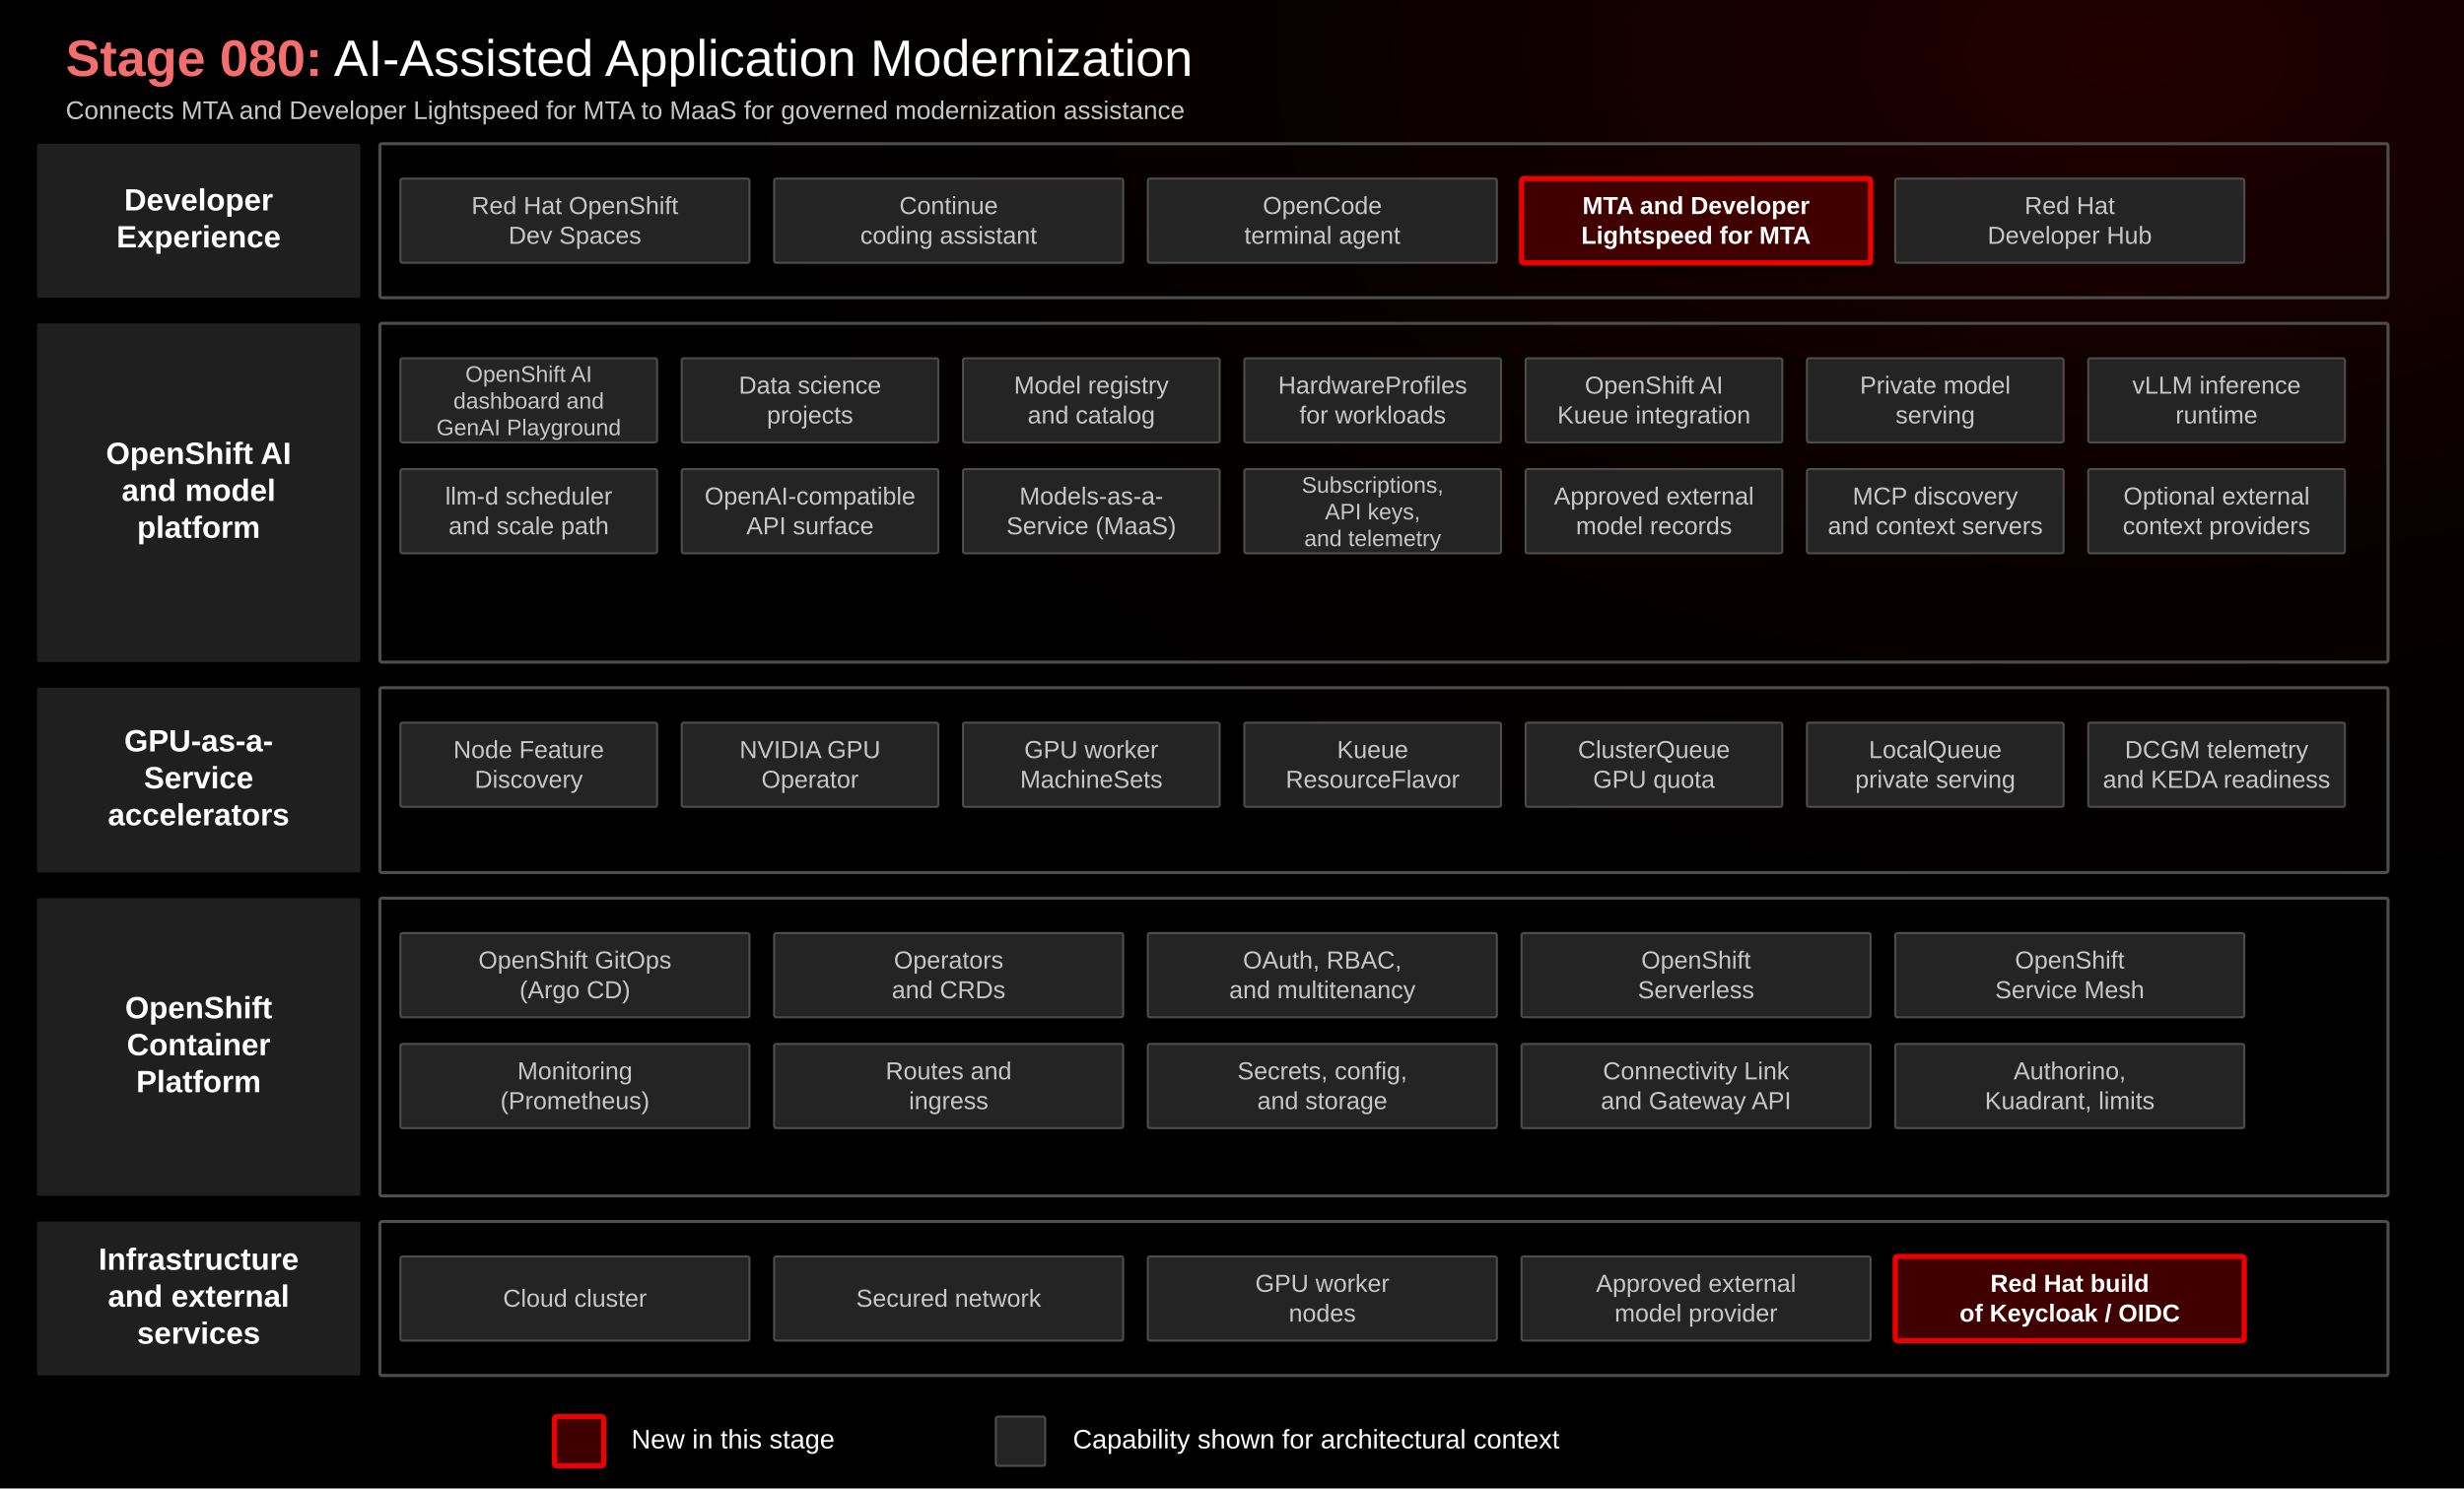
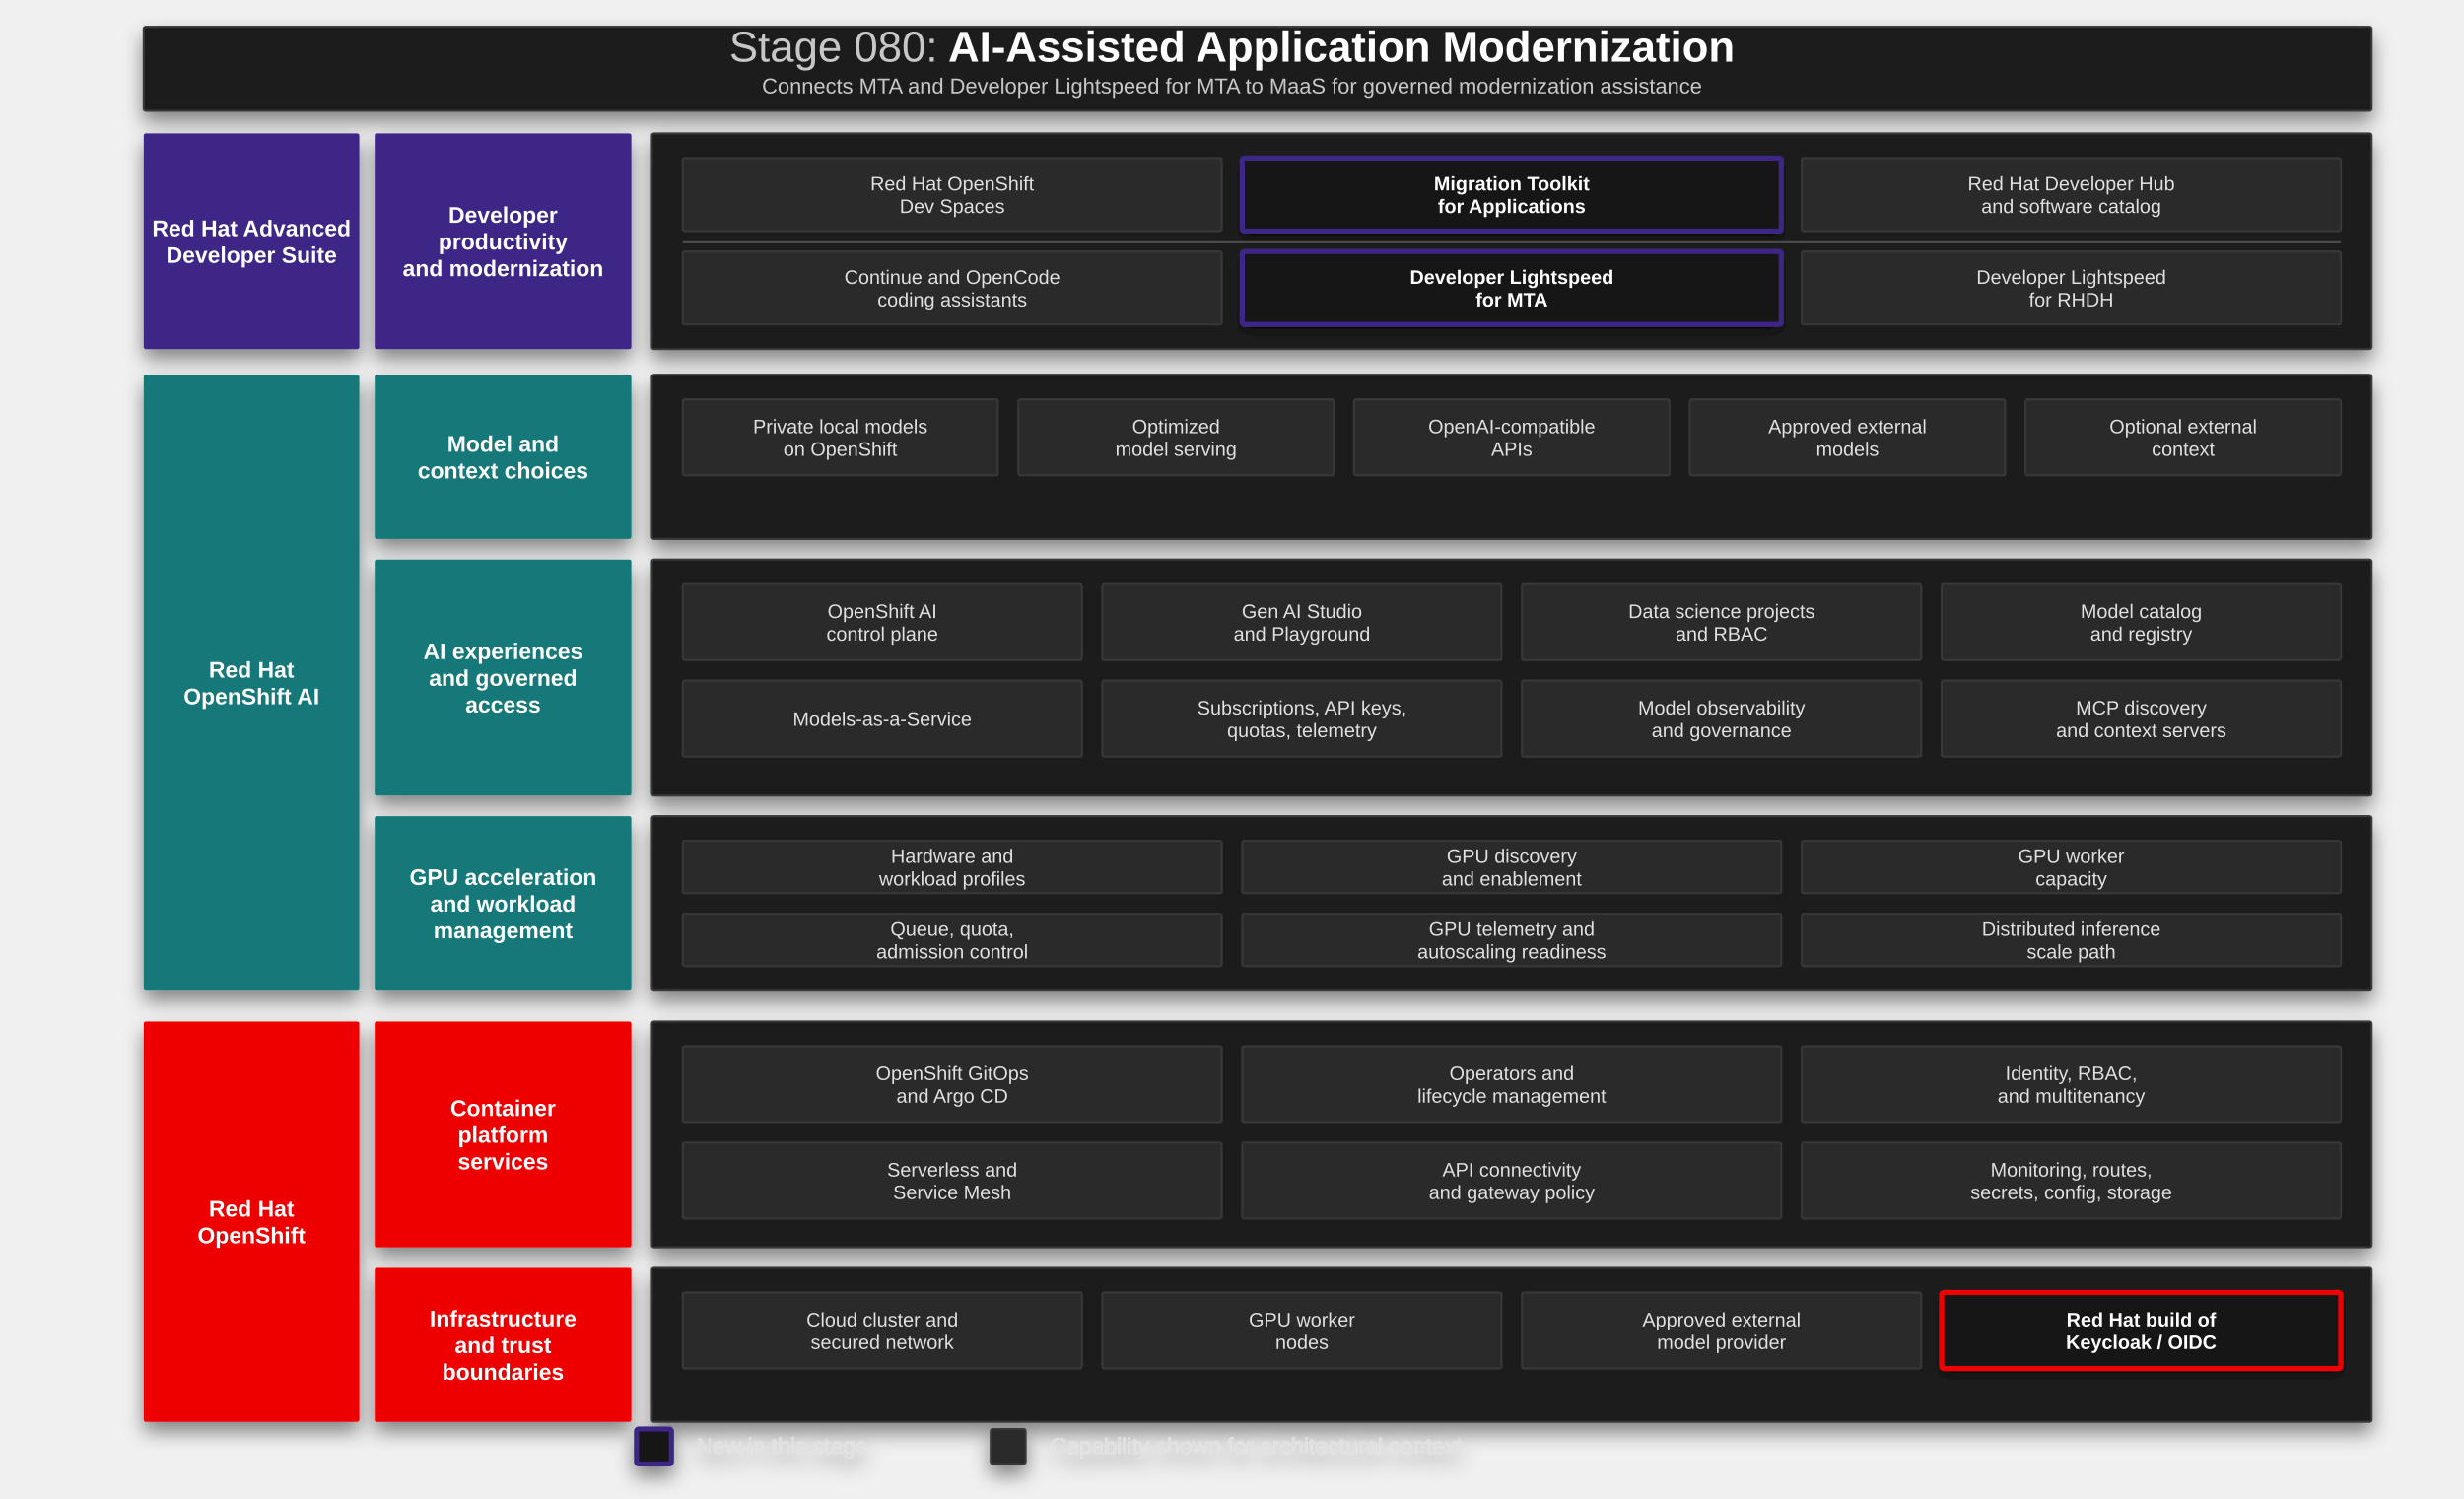
- <svg xmlns="http://www.w3.org/2000/svg" width="2400" height="1450" viewBox="0 0 2400 1450" role="img" aria-labelledby="title desc">
-   <style>.display{font-family:'Red Hat Display','Arial',sans-serif}.body{font-family:'Red Hat Text','Arial',sans-serif}.mono{font-family:'Red Hat Mono','Consolas',monospace}</style>
+ <svg xmlns="http://www.w3.org/2000/svg" width="2400" height="1460" viewBox="0 0 2400 1460" role="img" aria-labelledby="title desc">
+   <style>.display{font-family:'Red Hat Display','Arial',sans-serif}.body{font-family:'Red Hat Text','Arial',sans-serif}</style>
  <defs>
-     <radialGradient id="glow" cx="86%" cy="4%" r="70%">
-       <stop offset="0" stop-color="#ee0000" stop-opacity="0.14" />
-       <stop offset="0.46" stop-color="#ee0000" stop-opacity="0.04" />
-       <stop offset="1" stop-color="#000000" stop-opacity="0" />
-     </radialGradient>
    <filter id="lift" x="-20%" y="-20%" width="140%" height="140%">
-       <feDropShadow dx="0" dy="5" stdDeviation="5" flood-color="#000" flood-opacity="0.5" />
+       <feDropShadow dx="0" dy="6" stdDeviation="5" flood-color="#000" flood-opacity="0.55" />
+     </filter>
+     <filter id="panelShadow" x="-8%" y="-8%" width="116%" height="116%">
+       <feDropShadow dx="0" dy="10" stdDeviation="9" flood-color="#000" flood-opacity="0.45" />
    </filter>
  </defs>
-   <rect width="2400" height="1450" fill="#000000" />
-   <rect width="2400" height="1450" fill="url(#glow)" />
-   <text x="64" y="74" class="display" font-size="50" fill="#ffffff" font-weight="400">
-     <tspan fill="#f56e6e" font-weight="700">Stage 080:</tspan> AI-Assisted Application Modernization</text>
-   <text x="64" y="116" class="body" font-size="25" fill="#c7c7c7">Connects MTA and Developer Lightspeed for MTA to MaaS for governed modernization assistance</text>
-   <rect x="36" y="140" width="315" height="150" rx="2" fill="#1f1f1f" />
-   <text x="193.5" y="205" class="body" font-size="30" fill="#ffffff" font-weight="700" text-anchor="middle">Developer</text>
-   <text x="193.5" y="241" class="body" font-size="30" fill="#ffffff" font-weight="700" text-anchor="middle">Experience</text>
-   <rect x="370" y="140" width="1956" height="150" rx="2" fill="none" stroke="#4d4d4d" stroke-width="3" />
-   <g>
-     <rect x="390" y="174" width="340" height="82" rx="2" fill="#242424" stroke="#4d4d4d" stroke-width="2" />
-     <text x="560" y="208.5" class="body" font-size="24" fill="#c7c7c7" font-weight="400" text-anchor="middle">Red Hat OpenShift</text>
-     <text x="560" y="237.5" class="body" font-size="24" fill="#c7c7c7" font-weight="400" text-anchor="middle">Dev Spaces</text>
-   </g>
-   <g>
-     <rect x="754" y="174" width="340" height="82" rx="2" fill="#242424" stroke="#4d4d4d" stroke-width="2" />
-     <text x="924" y="208.5" class="body" font-size="24" fill="#c7c7c7" font-weight="400" text-anchor="middle">Continue</text>
-     <text x="924" y="237.5" class="body" font-size="24" fill="#c7c7c7" font-weight="400" text-anchor="middle">coding assistant</text>
-   </g>
-   <g>
-     <rect x="1118" y="174" width="340" height="82" rx="2" fill="#242424" stroke="#4d4d4d" stroke-width="2" />
-     <text x="1288" y="208.5" class="body" font-size="24" fill="#c7c7c7" font-weight="400" text-anchor="middle">OpenCode</text>
-     <text x="1288" y="237.5" class="body" font-size="24" fill="#c7c7c7" font-weight="400" text-anchor="middle">terminal agent</text>
-   </g>
-   <g filter="url(#lift)">
-     <rect x="1482" y="174" width="340" height="82" rx="2" fill="#3f0000" stroke="#ee0000" stroke-width="5" />
-     <text x="1652" y="208.5" class="body" font-size="24" fill="#ffffff" font-weight="700" text-anchor="middle">MTA and Developer</text>
-     <text x="1652" y="237.5" class="body" font-size="24" fill="#ffffff" font-weight="700" text-anchor="middle">Lightspeed for MTA</text>
-   </g>
-   <g>
-     <rect x="1846" y="174" width="340" height="82" rx="2" fill="#242424" stroke="#4d4d4d" stroke-width="2" />
-     <text x="2016" y="208.5" class="body" font-size="24" fill="#c7c7c7" font-weight="400" text-anchor="middle">Red Hat</text>
-     <text x="2016" y="237.5" class="body" font-size="24" fill="#c7c7c7" font-weight="400" text-anchor="middle">Developer Hub</text>
-   </g>
-   <rect x="36" y="315" width="315" height="330" rx="2" fill="#1f1f1f" />
-   <text x="193.5" y="452" class="body" font-size="30" fill="#ffffff" font-weight="700" text-anchor="middle">OpenShift AI</text>
-   <text x="193.5" y="488" class="body" font-size="30" fill="#ffffff" font-weight="700" text-anchor="middle">and model</text>
-   <text x="193.5" y="524" class="body" font-size="30" fill="#ffffff" font-weight="700" text-anchor="middle">platform</text>
-   <rect x="370" y="315" width="1956" height="330" rx="2" fill="none" stroke="#4d4d4d" stroke-width="3" />
-   <g>
-     <rect x="390" y="349" width="250" height="82" rx="2" fill="#242424" stroke="#4d4d4d" stroke-width="2" />
-     <text x="515" y="372" class="body" font-size="22" fill="#c7c7c7" font-weight="400" text-anchor="middle">OpenShift AI</text>
-     <text x="515" y="398" class="body" font-size="22" fill="#c7c7c7" font-weight="400" text-anchor="middle">dashboard and</text>
-     <text x="515" y="424" class="body" font-size="22" fill="#c7c7c7" font-weight="400" text-anchor="middle">GenAI Playground</text>
-   </g>
-   <g>
-     <rect x="664" y="349" width="250" height="82" rx="2" fill="#242424" stroke="#4d4d4d" stroke-width="2" />
-     <text x="789" y="383.5" class="body" font-size="24" fill="#c7c7c7" font-weight="400" text-anchor="middle">Data science</text>
-     <text x="789" y="412.5" class="body" font-size="24" fill="#c7c7c7" font-weight="400" text-anchor="middle">projects</text>
-   </g>
-   <g>
-     <rect x="938" y="349" width="250" height="82" rx="2" fill="#242424" stroke="#4d4d4d" stroke-width="2" />
-     <text x="1063" y="383.5" class="body" font-size="24" fill="#c7c7c7" font-weight="400" text-anchor="middle">Model registry</text>
-     <text x="1063" y="412.5" class="body" font-size="24" fill="#c7c7c7" font-weight="400" text-anchor="middle">and catalog</text>
-   </g>
-   <g>
-     <rect x="1212" y="349" width="250" height="82" rx="2" fill="#242424" stroke="#4d4d4d" stroke-width="2" />
-     <text x="1337" y="383.5" class="body" font-size="24" fill="#c7c7c7" font-weight="400" text-anchor="middle">HardwareProfiles</text>
-     <text x="1337" y="412.5" class="body" font-size="24" fill="#c7c7c7" font-weight="400" text-anchor="middle">for workloads</text>
-   </g>
-   <g>
-     <rect x="1486" y="349" width="250" height="82" rx="2" fill="#242424" stroke="#4d4d4d" stroke-width="2" />
-     <text x="1611" y="383.5" class="body" font-size="24" fill="#c7c7c7" font-weight="400" text-anchor="middle">OpenShift AI</text>
-     <text x="1611" y="412.5" class="body" font-size="24" fill="#c7c7c7" font-weight="400" text-anchor="middle">Kueue integration</text>
-   </g>
-   <g>
-     <rect x="1760" y="349" width="250" height="82" rx="2" fill="#242424" stroke="#4d4d4d" stroke-width="2" />
-     <text x="1885" y="383.5" class="body" font-size="24" fill="#c7c7c7" font-weight="400" text-anchor="middle">Private model</text>
-     <text x="1885" y="412.5" class="body" font-size="24" fill="#c7c7c7" font-weight="400" text-anchor="middle">serving</text>
-   </g>
-   <g>
-     <rect x="2034" y="349" width="250" height="82" rx="2" fill="#242424" stroke="#4d4d4d" stroke-width="2" />
-     <text x="2159" y="383.5" class="body" font-size="24" fill="#c7c7c7" font-weight="400" text-anchor="middle">vLLM inference</text>
-     <text x="2159" y="412.5" class="body" font-size="24" fill="#c7c7c7" font-weight="400" text-anchor="middle">runtime</text>
-   </g>
-   <g>
-     <rect x="390" y="457" width="250" height="82" rx="2" fill="#242424" stroke="#4d4d4d" stroke-width="2" />
-     <text x="515" y="491.5" class="body" font-size="24" fill="#c7c7c7" font-weight="400" text-anchor="middle">llm-d scheduler</text>
-     <text x="515" y="520.5" class="body" font-size="24" fill="#c7c7c7" font-weight="400" text-anchor="middle">and scale path</text>
-   </g>
-   <g>
-     <rect x="664" y="457" width="250" height="82" rx="2" fill="#242424" stroke="#4d4d4d" stroke-width="2" />
-     <text x="789" y="491.5" class="body" font-size="24" fill="#c7c7c7" font-weight="400" text-anchor="middle">OpenAI-compatible</text>
-     <text x="789" y="520.5" class="body" font-size="24" fill="#c7c7c7" font-weight="400" text-anchor="middle">API surface</text>
-   </g>
-   <g>
-     <rect x="938" y="457" width="250" height="82" rx="2" fill="#242424" stroke="#4d4d4d" stroke-width="2" />
-     <text x="1063" y="491.5" class="body" font-size="24" fill="#c7c7c7" font-weight="400" text-anchor="middle">Models-as-a-</text>
-     <text x="1063" y="520.5" class="body" font-size="24" fill="#c7c7c7" font-weight="400" text-anchor="middle">Service (MaaS)</text>
-   </g>
-   <g>
-     <rect x="1212" y="457" width="250" height="82" rx="2" fill="#242424" stroke="#4d4d4d" stroke-width="2" />
-     <text x="1337" y="480" class="body" font-size="22" fill="#c7c7c7" font-weight="400" text-anchor="middle">Subscriptions,</text>
-     <text x="1337" y="506" class="body" font-size="22" fill="#c7c7c7" font-weight="400" text-anchor="middle">API keys,</text>
-     <text x="1337" y="532" class="body" font-size="22" fill="#c7c7c7" font-weight="400" text-anchor="middle">and telemetry</text>
-   </g>
-   <g>
-     <rect x="1486" y="457" width="250" height="82" rx="2" fill="#242424" stroke="#4d4d4d" stroke-width="2" />
-     <text x="1611" y="491.5" class="body" font-size="24" fill="#c7c7c7" font-weight="400" text-anchor="middle">Approved external</text>
-     <text x="1611" y="520.5" class="body" font-size="24" fill="#c7c7c7" font-weight="400" text-anchor="middle">model records</text>
-   </g>
-   <g>
-     <rect x="1760" y="457" width="250" height="82" rx="2" fill="#242424" stroke="#4d4d4d" stroke-width="2" />
-     <text x="1885" y="491.5" class="body" font-size="24" fill="#c7c7c7" font-weight="400" text-anchor="middle">MCP discovery</text>
-     <text x="1885" y="520.5" class="body" font-size="24" fill="#c7c7c7" font-weight="400" text-anchor="middle">and context servers</text>
-   </g>
-   <g>
-     <rect x="2034" y="457" width="250" height="82" rx="2" fill="#242424" stroke="#4d4d4d" stroke-width="2" />
-     <text x="2159" y="491.5" class="body" font-size="24" fill="#c7c7c7" font-weight="400" text-anchor="middle">Optional external</text>
-     <text x="2159" y="520.5" class="body" font-size="24" fill="#c7c7c7" font-weight="400" text-anchor="middle">context providers</text>
-   </g>
-   <rect x="36" y="670" width="315" height="180" rx="2" fill="#1f1f1f" />
-   <text x="193.5" y="732" class="body" font-size="30" fill="#ffffff" font-weight="700" text-anchor="middle">GPU-as-a-</text>
-   <text x="193.5" y="768" class="body" font-size="30" fill="#ffffff" font-weight="700" text-anchor="middle">Service</text>
-   <text x="193.5" y="804" class="body" font-size="30" fill="#ffffff" font-weight="700" text-anchor="middle">accelerators</text>
-   <rect x="370" y="670" width="1956" height="180" rx="2" fill="none" stroke="#4d4d4d" stroke-width="3" />
-   <g>
-     <rect x="390" y="704" width="250" height="82" rx="2" fill="#242424" stroke="#4d4d4d" stroke-width="2" />
-     <text x="515" y="738.5" class="body" font-size="24" fill="#c7c7c7" font-weight="400" text-anchor="middle">Node Feature</text>
-     <text x="515" y="767.5" class="body" font-size="24" fill="#c7c7c7" font-weight="400" text-anchor="middle">Discovery</text>
-   </g>
-   <g>
-     <rect x="664" y="704" width="250" height="82" rx="2" fill="#242424" stroke="#4d4d4d" stroke-width="2" />
-     <text x="789" y="738.5" class="body" font-size="24" fill="#c7c7c7" font-weight="400" text-anchor="middle">NVIDIA GPU</text>
-     <text x="789" y="767.5" class="body" font-size="24" fill="#c7c7c7" font-weight="400" text-anchor="middle">Operator</text>
-   </g>
-   <g>
-     <rect x="938" y="704" width="250" height="82" rx="2" fill="#242424" stroke="#4d4d4d" stroke-width="2" />
-     <text x="1063" y="738.5" class="body" font-size="24" fill="#c7c7c7" font-weight="400" text-anchor="middle">GPU worker</text>
-     <text x="1063" y="767.5" class="body" font-size="24" fill="#c7c7c7" font-weight="400" text-anchor="middle">MachineSets</text>
-   </g>
-   <g>
-     <rect x="1212" y="704" width="250" height="82" rx="2" fill="#242424" stroke="#4d4d4d" stroke-width="2" />
-     <text x="1337" y="738.5" class="body" font-size="24" fill="#c7c7c7" font-weight="400" text-anchor="middle">Kueue</text>
-     <text x="1337" y="767.5" class="body" font-size="24" fill="#c7c7c7" font-weight="400" text-anchor="middle">ResourceFlavor</text>
-   </g>
-   <g>
-     <rect x="1486" y="704" width="250" height="82" rx="2" fill="#242424" stroke="#4d4d4d" stroke-width="2" />
-     <text x="1611" y="738.5" class="body" font-size="24" fill="#c7c7c7" font-weight="400" text-anchor="middle">ClusterQueue</text>
-     <text x="1611" y="767.5" class="body" font-size="24" fill="#c7c7c7" font-weight="400" text-anchor="middle">GPU quota</text>
-   </g>
-   <g>
-     <rect x="1760" y="704" width="250" height="82" rx="2" fill="#242424" stroke="#4d4d4d" stroke-width="2" />
-     <text x="1885" y="738.5" class="body" font-size="24" fill="#c7c7c7" font-weight="400" text-anchor="middle">LocalQueue</text>
-     <text x="1885" y="767.5" class="body" font-size="24" fill="#c7c7c7" font-weight="400" text-anchor="middle">private serving</text>
-   </g>
-   <g>
-     <rect x="2034" y="704" width="250" height="82" rx="2" fill="#242424" stroke="#4d4d4d" stroke-width="2" />
-     <text x="2159" y="738.5" class="body" font-size="24" fill="#c7c7c7" font-weight="400" text-anchor="middle">DCGM telemetry</text>
-     <text x="2159" y="767.5" class="body" font-size="24" fill="#c7c7c7" font-weight="400" text-anchor="middle">and KEDA readiness</text>
-   </g>
-   <rect x="36" y="875" width="315" height="290" rx="2" fill="#1f1f1f" />
-   <text x="193.5" y="992" class="body" font-size="30" fill="#ffffff" font-weight="700" text-anchor="middle">OpenShift</text>
-   <text x="193.5" y="1028" class="body" font-size="30" fill="#ffffff" font-weight="700" text-anchor="middle">Container</text>
-   <text x="193.5" y="1064" class="body" font-size="30" fill="#ffffff" font-weight="700" text-anchor="middle">Platform</text>
-   <rect x="370" y="875" width="1956" height="290" rx="2" fill="none" stroke="#4d4d4d" stroke-width="3" />
-   <g>
-     <rect x="390" y="909" width="340" height="82" rx="2" fill="#242424" stroke="#4d4d4d" stroke-width="2" />
-     <text x="560" y="943.5" class="body" font-size="24" fill="#c7c7c7" font-weight="400" text-anchor="middle">OpenShift GitOps</text>
-     <text x="560" y="972.5" class="body" font-size="24" fill="#c7c7c7" font-weight="400" text-anchor="middle">(Argo CD)</text>
-   </g>
-   <g>
-     <rect x="754" y="909" width="340" height="82" rx="2" fill="#242424" stroke="#4d4d4d" stroke-width="2" />
-     <text x="924" y="943.5" class="body" font-size="24" fill="#c7c7c7" font-weight="400" text-anchor="middle">Operators</text>
-     <text x="924" y="972.5" class="body" font-size="24" fill="#c7c7c7" font-weight="400" text-anchor="middle">and CRDs</text>
-   </g>
-   <g>
-     <rect x="1118" y="909" width="340" height="82" rx="2" fill="#242424" stroke="#4d4d4d" stroke-width="2" />
-     <text x="1288" y="943.5" class="body" font-size="24" fill="#c7c7c7" font-weight="400" text-anchor="middle">OAuth, RBAC,</text>
-     <text x="1288" y="972.5" class="body" font-size="24" fill="#c7c7c7" font-weight="400" text-anchor="middle">and multitenancy</text>
-   </g>
-   <g>
-     <rect x="1482" y="909" width="340" height="82" rx="2" fill="#242424" stroke="#4d4d4d" stroke-width="2" />
-     <text x="1652" y="943.5" class="body" font-size="24" fill="#c7c7c7" font-weight="400" text-anchor="middle">OpenShift</text>
-     <text x="1652" y="972.5" class="body" font-size="24" fill="#c7c7c7" font-weight="400" text-anchor="middle">Serverless</text>
-   </g>
-   <g>
-     <rect x="1846" y="909" width="340" height="82" rx="2" fill="#242424" stroke="#4d4d4d" stroke-width="2" />
-     <text x="2016" y="943.5" class="body" font-size="24" fill="#c7c7c7" font-weight="400" text-anchor="middle">OpenShift</text>
-     <text x="2016" y="972.5" class="body" font-size="24" fill="#c7c7c7" font-weight="400" text-anchor="middle">Service Mesh</text>
-   </g>
-   <g>
-     <rect x="390" y="1017" width="340" height="82" rx="2" fill="#242424" stroke="#4d4d4d" stroke-width="2" />
-     <text x="560" y="1051.5" class="body" font-size="24" fill="#c7c7c7" font-weight="400" text-anchor="middle">Monitoring</text>
-     <text x="560" y="1080.5" class="body" font-size="24" fill="#c7c7c7" font-weight="400" text-anchor="middle">(Prometheus)</text>
-   </g>
-   <g>
-     <rect x="754" y="1017" width="340" height="82" rx="2" fill="#242424" stroke="#4d4d4d" stroke-width="2" />
-     <text x="924" y="1051.5" class="body" font-size="24" fill="#c7c7c7" font-weight="400" text-anchor="middle">Routes and</text>
-     <text x="924" y="1080.5" class="body" font-size="24" fill="#c7c7c7" font-weight="400" text-anchor="middle">ingress</text>
-   </g>
-   <g>
-     <rect x="1118" y="1017" width="340" height="82" rx="2" fill="#242424" stroke="#4d4d4d" stroke-width="2" />
-     <text x="1288" y="1051.5" class="body" font-size="24" fill="#c7c7c7" font-weight="400" text-anchor="middle">Secrets, config,</text>
-     <text x="1288" y="1080.5" class="body" font-size="24" fill="#c7c7c7" font-weight="400" text-anchor="middle">and storage</text>
-   </g>
-   <g>
-     <rect x="1482" y="1017" width="340" height="82" rx="2" fill="#242424" stroke="#4d4d4d" stroke-width="2" />
-     <text x="1652" y="1051.5" class="body" font-size="24" fill="#c7c7c7" font-weight="400" text-anchor="middle">Connectivity Link</text>
-     <text x="1652" y="1080.5" class="body" font-size="24" fill="#c7c7c7" font-weight="400" text-anchor="middle">and Gateway API</text>
-   </g>
-   <g>
-     <rect x="1846" y="1017" width="340" height="82" rx="2" fill="#242424" stroke="#4d4d4d" stroke-width="2" />
-     <text x="2016" y="1051.5" class="body" font-size="24" fill="#c7c7c7" font-weight="400" text-anchor="middle">Authorino,</text>
-     <text x="2016" y="1080.5" class="body" font-size="24" fill="#c7c7c7" font-weight="400" text-anchor="middle">Kuadrant, limits</text>
-   </g>
-   <rect x="36" y="1190" width="315" height="150" rx="2" fill="#1f1f1f" />
-   <text x="193.5" y="1237" class="body" font-size="30" fill="#ffffff" font-weight="700" text-anchor="middle">Infrastructure</text>
-   <text x="193.5" y="1273" class="body" font-size="30" fill="#ffffff" font-weight="700" text-anchor="middle">and external</text>
-   <text x="193.5" y="1309" class="body" font-size="30" fill="#ffffff" font-weight="700" text-anchor="middle">services</text>
-   <rect x="370" y="1190" width="1956" height="150" rx="2" fill="none" stroke="#4d4d4d" stroke-width="3" />
-   <g>
-     <rect x="390" y="1224" width="340" height="82" rx="2" fill="#242424" stroke="#4d4d4d" stroke-width="2" />
-     <text x="560" y="1273" class="body" font-size="24" fill="#c7c7c7" font-weight="400" text-anchor="middle">Cloud cluster</text>
-   </g>
-   <g>
-     <rect x="754" y="1224" width="340" height="82" rx="2" fill="#242424" stroke="#4d4d4d" stroke-width="2" />
-     <text x="924" y="1273" class="body" font-size="24" fill="#c7c7c7" font-weight="400" text-anchor="middle">Secured network</text>
-   </g>
-   <g>
-     <rect x="1118" y="1224" width="340" height="82" rx="2" fill="#242424" stroke="#4d4d4d" stroke-width="2" />
-     <text x="1288" y="1258.5" class="body" font-size="24" fill="#c7c7c7" font-weight="400" text-anchor="middle">GPU worker</text>
-     <text x="1288" y="1287.5" class="body" font-size="24" fill="#c7c7c7" font-weight="400" text-anchor="middle">nodes</text>
-   </g>
-   <g>
-     <rect x="1482" y="1224" width="340" height="82" rx="2" fill="#242424" stroke="#4d4d4d" stroke-width="2" />
-     <text x="1652" y="1258.5" class="body" font-size="24" fill="#c7c7c7" font-weight="400" text-anchor="middle">Approved external</text>
-     <text x="1652" y="1287.5" class="body" font-size="24" fill="#c7c7c7" font-weight="400" text-anchor="middle">model provider</text>
-   </g>
-   <g filter="url(#lift)">
-     <rect x="1846" y="1224" width="340" height="82" rx="2" fill="#3f0000" stroke="#ee0000" stroke-width="5" />
-     <text x="2016" y="1258.5" class="body" font-size="24" fill="#ffffff" font-weight="700" text-anchor="middle">Red Hat build</text>
-     <text x="2016" y="1287.5" class="body" font-size="24" fill="#ffffff" font-weight="700" text-anchor="middle">of Keycloak / OIDC</text>
-   </g>
-   <g>
-     <rect x="540" y="1380" width="48" height="48" rx="2" fill="#3f0000" stroke="#ee0000" stroke-width="5" />
-     <text x="615" y="1411" class="body" font-size="26" fill="#ffffff">New in this stage</text>
-     <rect x="970" y="1380" width="48" height="48" rx="2" fill="#242424" stroke="#4d4d4d" stroke-width="2" />
-     <text x="1045" y="1411" class="body" font-size="26" fill="#ffffff">Capability shown for architectural context</text>
+   <g filter="url(#panelShadow)">
+     <rect x="140" y="26" width="2170" height="82" rx="2" fill="#1f1f1f" stroke="#383838" stroke-width="2" />
+     <text x="1200" y="60" class="display" font-size="42" fill="#ffffff" font-weight="700" text-anchor="middle">
+       <tspan fill="#c7c7c7" font-weight="500">Stage 080:</tspan> AI-Assisted Application Modernization</text>
+     <text x="1200" y="91" class="body" font-size="21" fill="#c7c7c7" text-anchor="middle">Connects MTA and Developer Lightspeed for MTA to MaaS for governed modernization assistance</text>
+     <rect x="140" y="130" width="210" height="210" rx="2" fill="#3d2785" stroke="#3d2785" stroke-width="0" />
+     <text x="245" y="230" class="body" font-size="22" fill="#ffffff" font-weight="700" text-anchor="middle">Red Hat Advanced</text>
+     <text x="245" y="256" class="body" font-size="22" fill="#ffffff" font-weight="700" text-anchor="middle">Developer Suite</text>
+     <rect x="140" y="365" width="210" height="600" rx="2" fill="#147878" stroke="#147878" stroke-width="0" />
+     <text x="245" y="660" class="body" font-size="22" fill="#ffffff" font-weight="700" text-anchor="middle">Red Hat</text>
+     <text x="245" y="686" class="body" font-size="22" fill="#ffffff" font-weight="700" text-anchor="middle">OpenShift AI</text>
+     <rect x="140" y="995" width="210" height="390" rx="2" fill="#ee0000" stroke="#ee0000" stroke-width="0" />
+     <text x="245" y="1185" class="body" font-size="22" fill="#ffffff" font-weight="700" text-anchor="middle">Red Hat</text>
+     <text x="245" y="1211" class="body" font-size="22" fill="#ffffff" font-weight="700" text-anchor="middle">OpenShift</text>
+     <rect x="365" y="130" width="250" height="210" rx="2" fill="#3d2785" stroke="#3d2785" stroke-width="0" />
+     <text x="490" y="217" class="body" font-size="22" fill="#ffffff" font-weight="700" text-anchor="middle">Developer</text>
+     <text x="490" y="243" class="body" font-size="22" fill="#ffffff" font-weight="700" text-anchor="middle">productivity</text>
+     <text x="490" y="269" class="body" font-size="22" fill="#ffffff" font-weight="700" text-anchor="middle">and modernization</text>
+     <rect x="635" y="130" width="1675" height="210" rx="2" fill="#1f1f1f" stroke="#383838" stroke-width="2" />
+     <g>
+       <rect x="665" y="154" width="525" height="71" rx="2" fill="#292929" stroke="#383838" stroke-width="2" />
+       <text x="927.5" y="185.5" class="body" font-size="19" fill="#e0e0e0" font-weight="450" text-anchor="middle">Red Hat OpenShift</text>
+       <text x="927.5" y="207.5" class="body" font-size="19" fill="#e0e0e0" font-weight="450" text-anchor="middle">Dev Spaces</text>
+     </g>
+     <g filter="url(#lift)">
+       <rect x="1210" y="154" width="525" height="71" rx="2" fill="#151515" stroke="#3d2785" stroke-width="5" />
+       <text x="1472.5" y="185.5" class="body" font-size="19" fill="#ffffff" font-weight="700" text-anchor="middle">Migration Toolkit</text>
+       <text x="1472.5" y="207.5" class="body" font-size="19" fill="#ffffff" font-weight="700" text-anchor="middle">for Applications</text>
+     </g>
+     <g>
+       <rect x="1755" y="154" width="525" height="71" rx="2" fill="#292929" stroke="#383838" stroke-width="2" />
+       <text x="2017.5" y="185.5" class="body" font-size="19" fill="#e0e0e0" font-weight="450" text-anchor="middle">Red Hat Developer Hub</text>
+       <text x="2017.5" y="207.5" class="body" font-size="19" fill="#e0e0e0" font-weight="450" text-anchor="middle">and software catalog</text>
+     </g>
+     <g>
+       <rect x="665" y="245" width="525" height="71" rx="2" fill="#292929" stroke="#383838" stroke-width="2" />
+       <text x="927.5" y="276.5" class="body" font-size="19" fill="#e0e0e0" font-weight="450" text-anchor="middle">Continue and OpenCode</text>
+       <text x="927.5" y="298.5" class="body" font-size="19" fill="#e0e0e0" font-weight="450" text-anchor="middle">coding assistants</text>
+     </g>
+     <g filter="url(#lift)">
+       <rect x="1210" y="245" width="525" height="71" rx="2" fill="#151515" stroke="#3d2785" stroke-width="5" />
+       <text x="1472.5" y="276.5" class="body" font-size="19" fill="#ffffff" font-weight="700" text-anchor="middle">Developer Lightspeed</text>
+       <text x="1472.5" y="298.5" class="body" font-size="19" fill="#ffffff" font-weight="700" text-anchor="middle">for MTA</text>
+     </g>
+     <g>
+       <rect x="1755" y="245" width="525" height="71" rx="2" fill="#292929" stroke="#383838" stroke-width="2" />
+       <text x="2017.5" y="276.5" class="body" font-size="19" fill="#e0e0e0" font-weight="450" text-anchor="middle">Developer Lightspeed</text>
+       <text x="2017.5" y="298.5" class="body" font-size="19" fill="#e0e0e0" font-weight="450" text-anchor="middle">for RHDH</text>
+     </g>
+     <line x1="665" y1="236" x2="2280" y2="236" stroke="#4d4d4d" stroke-width="2" />
+     <rect x="365" y="365" width="250" height="160" rx="2" fill="#147878" stroke="#147878" stroke-width="0" />
+     <text x="490" y="440" class="body" font-size="22" fill="#ffffff" font-weight="700" text-anchor="middle">Model and</text>
+     <text x="490" y="466" class="body" font-size="22" fill="#ffffff" font-weight="700" text-anchor="middle">context choices</text>
+     <rect x="635" y="365" width="1675" height="160" rx="2" fill="#1f1f1f" stroke="#383838" stroke-width="2" />
+     <g>
+       <rect x="665" y="389" width="307" height="74" rx="2" fill="#292929" stroke="#383838" stroke-width="2" />
+       <text x="818.5" y="422" class="body" font-size="19" fill="#e0e0e0" font-weight="450" text-anchor="middle">Private local models</text>
+       <text x="818.5" y="444" class="body" font-size="19" fill="#e0e0e0" font-weight="450" text-anchor="middle">on OpenShift</text>
+     </g>
+     <g>
+       <rect x="992" y="389" width="307" height="74" rx="2" fill="#292929" stroke="#383838" stroke-width="2" />
+       <text x="1145.5" y="422" class="body" font-size="19" fill="#e0e0e0" font-weight="450" text-anchor="middle">Optimized</text>
+       <text x="1145.5" y="444" class="body" font-size="19" fill="#e0e0e0" font-weight="450" text-anchor="middle">model serving</text>
+     </g>
+     <g>
+       <rect x="1319" y="389" width="307" height="74" rx="2" fill="#292929" stroke="#383838" stroke-width="2" />
+       <text x="1472.5" y="422" class="body" font-size="19" fill="#e0e0e0" font-weight="450" text-anchor="middle">OpenAI-compatible</text>
+       <text x="1472.5" y="444" class="body" font-size="19" fill="#e0e0e0" font-weight="450" text-anchor="middle">APIs</text>
+     </g>
+     <g>
+       <rect x="1646" y="389" width="307" height="74" rx="2" fill="#292929" stroke="#383838" stroke-width="2" />
+       <text x="1799.5" y="422" class="body" font-size="19" fill="#e0e0e0" font-weight="450" text-anchor="middle">Approved external</text>
+       <text x="1799.5" y="444" class="body" font-size="19" fill="#e0e0e0" font-weight="450" text-anchor="middle">models</text>
+     </g>
+     <g>
+       <rect x="1973" y="389" width="307" height="74" rx="2" fill="#292929" stroke="#383838" stroke-width="2" />
+       <text x="2126.5" y="422" class="body" font-size="19" fill="#e0e0e0" font-weight="450" text-anchor="middle">Optional external</text>
+       <text x="2126.5" y="444" class="body" font-size="19" fill="#e0e0e0" font-weight="450" text-anchor="middle">context</text>
+     </g>
+     <rect x="365" y="545" width="250" height="230" rx="2" fill="#147878" stroke="#147878" stroke-width="0" />
+     <text x="490" y="642" class="body" font-size="22" fill="#ffffff" font-weight="700" text-anchor="middle">AI experiences</text>
+     <text x="490" y="668" class="body" font-size="22" fill="#ffffff" font-weight="700" text-anchor="middle">and governed</text>
+     <text x="490" y="694" class="body" font-size="22" fill="#ffffff" font-weight="700" text-anchor="middle">access</text>
+     <rect x="635" y="545" width="1675" height="230" rx="2" fill="#1f1f1f" stroke="#383838" stroke-width="2" />
+     <g>
+       <rect x="665" y="569" width="388.75" height="74" rx="2" fill="#292929" stroke="#383838" stroke-width="2" />
+       <text x="859.375" y="602" class="body" font-size="19" fill="#e0e0e0" font-weight="450" text-anchor="middle">OpenShift AI</text>
+       <text x="859.375" y="624" class="body" font-size="19" fill="#e0e0e0" font-weight="450" text-anchor="middle">control plane</text>
+     </g>
+     <g>
+       <rect x="1073.75" y="569" width="388.75" height="74" rx="2" fill="#292929" stroke="#383838" stroke-width="2" />
+       <text x="1268.125" y="602" class="body" font-size="19" fill="#e0e0e0" font-weight="450" text-anchor="middle">Gen AI Studio</text>
+       <text x="1268.125" y="624" class="body" font-size="19" fill="#e0e0e0" font-weight="450" text-anchor="middle">and Playground</text>
+     </g>
+     <g>
+       <rect x="1482.5" y="569" width="388.75" height="74" rx="2" fill="#292929" stroke="#383838" stroke-width="2" />
+       <text x="1676.875" y="602" class="body" font-size="19" fill="#e0e0e0" font-weight="450" text-anchor="middle">Data science projects</text>
+       <text x="1676.875" y="624" class="body" font-size="19" fill="#e0e0e0" font-weight="450" text-anchor="middle">and RBAC</text>
+     </g>
+     <g>
+       <rect x="1891.25" y="569" width="388.75" height="74" rx="2" fill="#292929" stroke="#383838" stroke-width="2" />
+       <text x="2085.625" y="602" class="body" font-size="19" fill="#e0e0e0" font-weight="450" text-anchor="middle">Model catalog</text>
+       <text x="2085.625" y="624" class="body" font-size="19" fill="#e0e0e0" font-weight="450" text-anchor="middle">and registry</text>
+     </g>
+     <g>
+       <rect x="665" y="663" width="388.75" height="74" rx="2" fill="#292929" stroke="#383838" stroke-width="2" />
+       <text x="859.375" y="707" class="body" font-size="19" fill="#e0e0e0" font-weight="450" text-anchor="middle">Models-as-a-Service</text>
+     </g>
+     <g>
+       <rect x="1073.75" y="663" width="388.75" height="74" rx="2" fill="#292929" stroke="#383838" stroke-width="2" />
+       <text x="1268.125" y="696" class="body" font-size="19" fill="#e0e0e0" font-weight="450" text-anchor="middle">Subscriptions, API keys,</text>
+       <text x="1268.125" y="718" class="body" font-size="19" fill="#e0e0e0" font-weight="450" text-anchor="middle">quotas, telemetry</text>
+     </g>
+     <g>
+       <rect x="1482.5" y="663" width="388.75" height="74" rx="2" fill="#292929" stroke="#383838" stroke-width="2" />
+       <text x="1676.875" y="696" class="body" font-size="19" fill="#e0e0e0" font-weight="450" text-anchor="middle">Model observability</text>
+       <text x="1676.875" y="718" class="body" font-size="19" fill="#e0e0e0" font-weight="450" text-anchor="middle">and governance</text>
+     </g>
+     <g>
+       <rect x="1891.25" y="663" width="388.75" height="74" rx="2" fill="#292929" stroke="#383838" stroke-width="2" />
+       <text x="2085.625" y="696" class="body" font-size="19" fill="#e0e0e0" font-weight="450" text-anchor="middle">MCP discovery</text>
+       <text x="2085.625" y="718" class="body" font-size="19" fill="#e0e0e0" font-weight="450" text-anchor="middle">and context servers</text>
+     </g>
+     <rect x="365" y="795" width="250" height="170" rx="2" fill="#147878" stroke="#147878" stroke-width="0" />
+     <text x="490" y="862" class="body" font-size="22" fill="#ffffff" font-weight="700" text-anchor="middle">GPU acceleration</text>
+     <text x="490" y="888" class="body" font-size="22" fill="#ffffff" font-weight="700" text-anchor="middle">and workload</text>
+     <text x="490" y="914" class="body" font-size="22" fill="#ffffff" font-weight="700" text-anchor="middle">management</text>
+     <rect x="635" y="795" width="1675" height="170" rx="2" fill="#1f1f1f" stroke="#383838" stroke-width="2" />
+     <g>
+       <rect x="665" y="819" width="525" height="51" rx="2" fill="#292929" stroke="#383838" stroke-width="2" />
+       <text x="927.5" y="840.5" class="body" font-size="19" fill="#e0e0e0" font-weight="450" text-anchor="middle">Hardware and</text>
+       <text x="927.5" y="862.5" class="body" font-size="19" fill="#e0e0e0" font-weight="450" text-anchor="middle">workload profiles</text>
+     </g>
+     <g>
+       <rect x="1210" y="819" width="525" height="51" rx="2" fill="#292929" stroke="#383838" stroke-width="2" />
+       <text x="1472.5" y="840.5" class="body" font-size="19" fill="#e0e0e0" font-weight="450" text-anchor="middle">GPU discovery</text>
+       <text x="1472.5" y="862.5" class="body" font-size="19" fill="#e0e0e0" font-weight="450" text-anchor="middle">and enablement</text>
+     </g>
+     <g>
+       <rect x="1755" y="819" width="525" height="51" rx="2" fill="#292929" stroke="#383838" stroke-width="2" />
+       <text x="2017.5" y="840.5" class="body" font-size="19" fill="#e0e0e0" font-weight="450" text-anchor="middle">GPU worker</text>
+       <text x="2017.5" y="862.5" class="body" font-size="19" fill="#e0e0e0" font-weight="450" text-anchor="middle">capacity</text>
+     </g>
+     <g>
+       <rect x="665" y="890" width="525" height="51" rx="2" fill="#292929" stroke="#383838" stroke-width="2" />
+       <text x="927.5" y="911.5" class="body" font-size="19" fill="#e0e0e0" font-weight="450" text-anchor="middle">Queue, quota,</text>
+       <text x="927.5" y="933.5" class="body" font-size="19" fill="#e0e0e0" font-weight="450" text-anchor="middle">admission control</text>
+     </g>
+     <g>
+       <rect x="1210" y="890" width="525" height="51" rx="2" fill="#292929" stroke="#383838" stroke-width="2" />
+       <text x="1472.5" y="911.5" class="body" font-size="19" fill="#e0e0e0" font-weight="450" text-anchor="middle">GPU telemetry and</text>
+       <text x="1472.5" y="933.5" class="body" font-size="19" fill="#e0e0e0" font-weight="450" text-anchor="middle">autoscaling readiness</text>
+     </g>
+     <g>
+       <rect x="1755" y="890" width="525" height="51" rx="2" fill="#292929" stroke="#383838" stroke-width="2" />
+       <text x="2017.5" y="911.5" class="body" font-size="19" fill="#e0e0e0" font-weight="450" text-anchor="middle">Distributed inference</text>
+       <text x="2017.5" y="933.5" class="body" font-size="19" fill="#e0e0e0" font-weight="450" text-anchor="middle">scale path</text>
+     </g>
+     <rect x="365" y="995" width="250" height="220" rx="2" fill="#ee0000" stroke="#ee0000" stroke-width="0" />
+     <text x="490" y="1087" class="body" font-size="22" fill="#ffffff" font-weight="700" text-anchor="middle">Container</text>
+     <text x="490" y="1113" class="body" font-size="22" fill="#ffffff" font-weight="700" text-anchor="middle">platform</text>
+     <text x="490" y="1139" class="body" font-size="22" fill="#ffffff" font-weight="700" text-anchor="middle">services</text>
+     <rect x="635" y="995" width="1675" height="220" rx="2" fill="#1f1f1f" stroke="#383838" stroke-width="2" />
+     <g>
+       <rect x="665" y="1019" width="525" height="74" rx="2" fill="#292929" stroke="#383838" stroke-width="2" />
+       <text x="927.5" y="1052" class="body" font-size="19" fill="#e0e0e0" font-weight="450" text-anchor="middle">OpenShift GitOps</text>
+       <text x="927.5" y="1074" class="body" font-size="19" fill="#e0e0e0" font-weight="450" text-anchor="middle">and Argo CD</text>
+     </g>
+     <g>
+       <rect x="1210" y="1019" width="525" height="74" rx="2" fill="#292929" stroke="#383838" stroke-width="2" />
+       <text x="1472.5" y="1052" class="body" font-size="19" fill="#e0e0e0" font-weight="450" text-anchor="middle">Operators and</text>
+       <text x="1472.5" y="1074" class="body" font-size="19" fill="#e0e0e0" font-weight="450" text-anchor="middle">lifecycle management</text>
+     </g>
+     <g>
+       <rect x="1755" y="1019" width="525" height="74" rx="2" fill="#292929" stroke="#383838" stroke-width="2" />
+       <text x="2017.5" y="1052" class="body" font-size="19" fill="#e0e0e0" font-weight="450" text-anchor="middle">Identity, RBAC,</text>
+       <text x="2017.5" y="1074" class="body" font-size="19" fill="#e0e0e0" font-weight="450" text-anchor="middle">and multitenancy</text>
+     </g>
+     <g>
+       <rect x="665" y="1113" width="525" height="74" rx="2" fill="#292929" stroke="#383838" stroke-width="2" />
+       <text x="927.5" y="1146" class="body" font-size="19" fill="#e0e0e0" font-weight="450" text-anchor="middle">Serverless and</text>
+       <text x="927.5" y="1168" class="body" font-size="19" fill="#e0e0e0" font-weight="450" text-anchor="middle">Service Mesh</text>
+     </g>
+     <g>
+       <rect x="1210" y="1113" width="525" height="74" rx="2" fill="#292929" stroke="#383838" stroke-width="2" />
+       <text x="1472.5" y="1146" class="body" font-size="19" fill="#e0e0e0" font-weight="450" text-anchor="middle">API connectivity</text>
+       <text x="1472.5" y="1168" class="body" font-size="19" fill="#e0e0e0" font-weight="450" text-anchor="middle">and gateway policy</text>
+     </g>
+     <g>
+       <rect x="1755" y="1113" width="525" height="74" rx="2" fill="#292929" stroke="#383838" stroke-width="2" />
+       <text x="2017.5" y="1146" class="body" font-size="19" fill="#e0e0e0" font-weight="450" text-anchor="middle">Monitoring, routes,</text>
+       <text x="2017.5" y="1168" class="body" font-size="19" fill="#e0e0e0" font-weight="450" text-anchor="middle">secrets, config, storage</text>
+     </g>
+     <rect x="365" y="1235" width="250" height="150" rx="2" fill="#ee0000" stroke="#ee0000" stroke-width="0" />
+     <text x="490" y="1292" class="body" font-size="22" fill="#ffffff" font-weight="700" text-anchor="middle">Infrastructure</text>
+     <text x="490" y="1318" class="body" font-size="22" fill="#ffffff" font-weight="700" text-anchor="middle">and trust</text>
+     <text x="490" y="1344" class="body" font-size="22" fill="#ffffff" font-weight="700" text-anchor="middle">boundaries</text>
+     <rect x="635" y="1235" width="1675" height="150" rx="2" fill="#1f1f1f" stroke="#383838" stroke-width="2" />
+     <g>
+       <rect x="665" y="1259" width="388.75" height="74" rx="2" fill="#292929" stroke="#383838" stroke-width="2" />
+       <text x="859.375" y="1292" class="body" font-size="19" fill="#e0e0e0" font-weight="450" text-anchor="middle">Cloud cluster and</text>
+       <text x="859.375" y="1314" class="body" font-size="19" fill="#e0e0e0" font-weight="450" text-anchor="middle">secured network</text>
+     </g>
+     <g>
+       <rect x="1073.75" y="1259" width="388.75" height="74" rx="2" fill="#292929" stroke="#383838" stroke-width="2" />
+       <text x="1268.125" y="1292" class="body" font-size="19" fill="#e0e0e0" font-weight="450" text-anchor="middle">GPU worker</text>
+       <text x="1268.125" y="1314" class="body" font-size="19" fill="#e0e0e0" font-weight="450" text-anchor="middle">nodes</text>
+     </g>
+     <g>
+       <rect x="1482.5" y="1259" width="388.75" height="74" rx="2" fill="#292929" stroke="#383838" stroke-width="2" />
+       <text x="1676.875" y="1292" class="body" font-size="19" fill="#e0e0e0" font-weight="450" text-anchor="middle">Approved external</text>
+       <text x="1676.875" y="1314" class="body" font-size="19" fill="#e0e0e0" font-weight="450" text-anchor="middle">model provider</text>
+     </g>
+     <g filter="url(#lift)">
+       <rect x="1891.25" y="1259" width="388.75" height="74" rx="2" fill="#151515" stroke="#ee0000" stroke-width="5" />
+       <text x="2085.625" y="1292" class="body" font-size="19" fill="#ffffff" font-weight="700" text-anchor="middle">Red Hat build of</text>
+       <text x="2085.625" y="1314" class="body" font-size="19" fill="#ffffff" font-weight="700" text-anchor="middle">Keycloak / OIDC</text>
+     </g>
+     <rect x="620" y="1392" width="34" height="34" rx="2" fill="#151515" stroke="#3d2785" stroke-width="5" />
+     <text x="678" y="1416" class="body" font-size="22" fill="#e0e0e0">New in this stage</text>
+     <rect x="965" y="1392" width="34" height="34" rx="2" fill="#292929" stroke="#383838" stroke-width="2" />
+     <text x="1023" y="1416" class="body" font-size="22" fill="#e0e0e0">Capability shown for architectural context</text>
  </g>
</svg>
